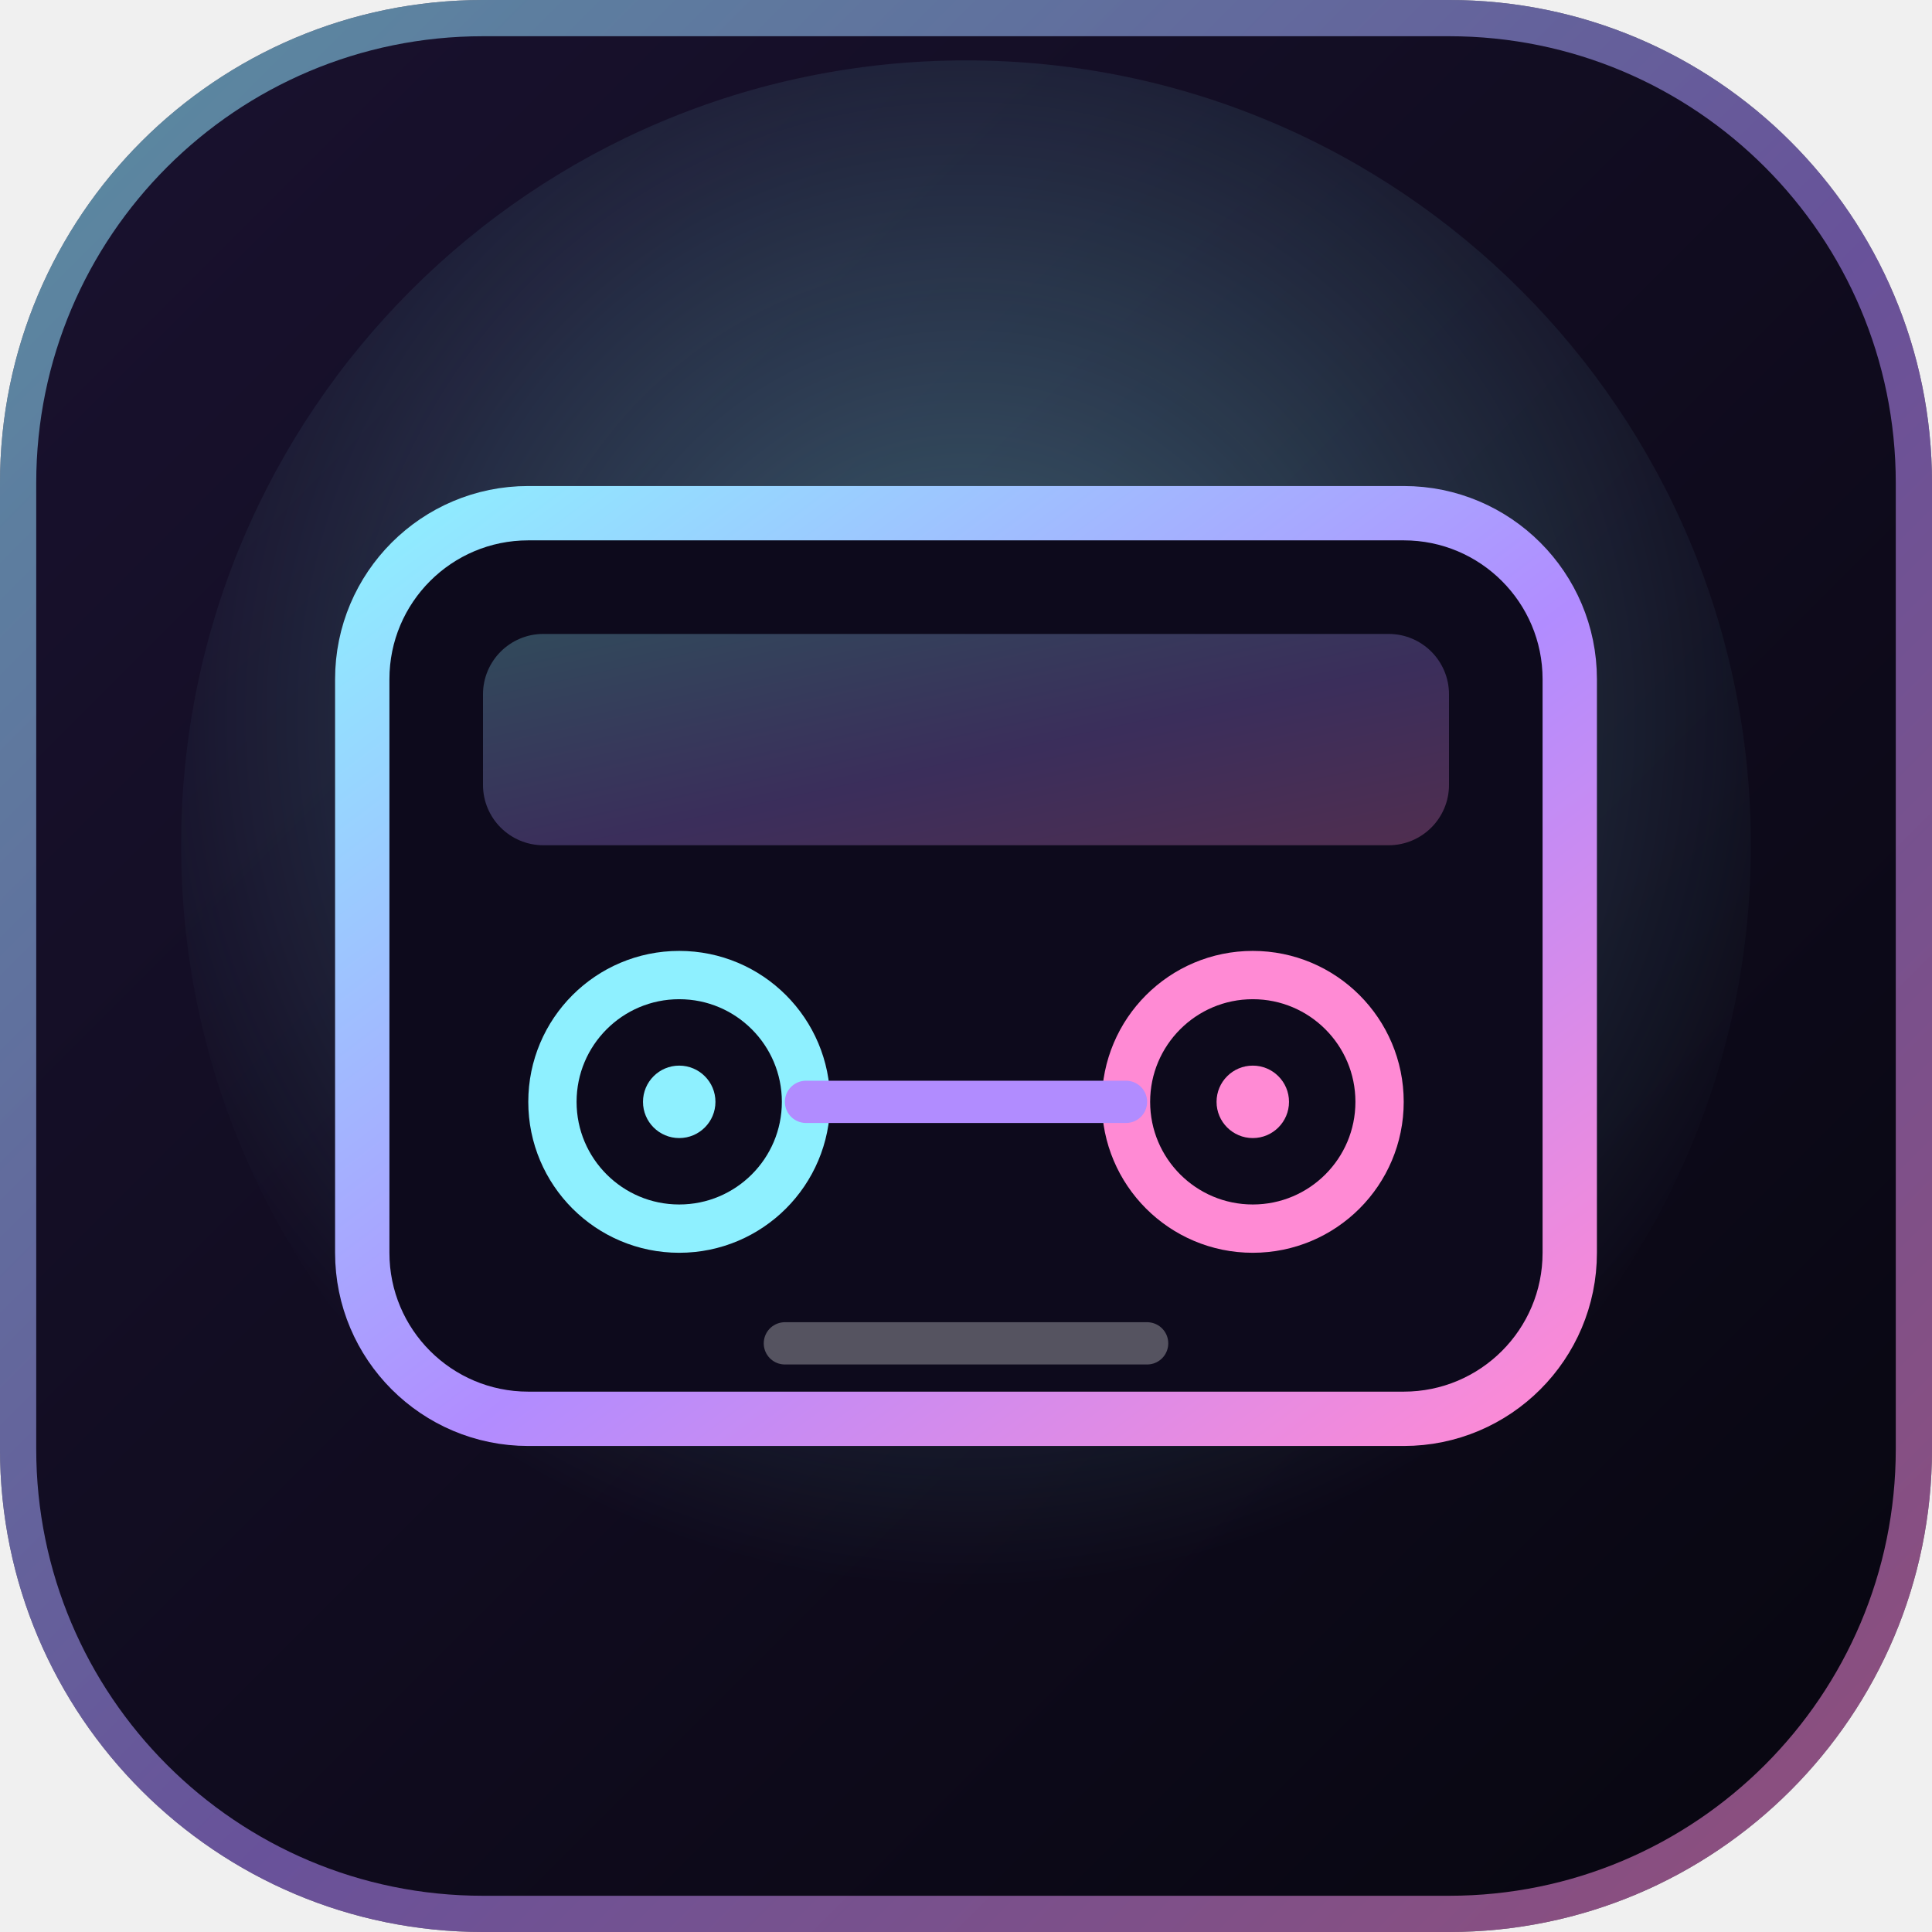
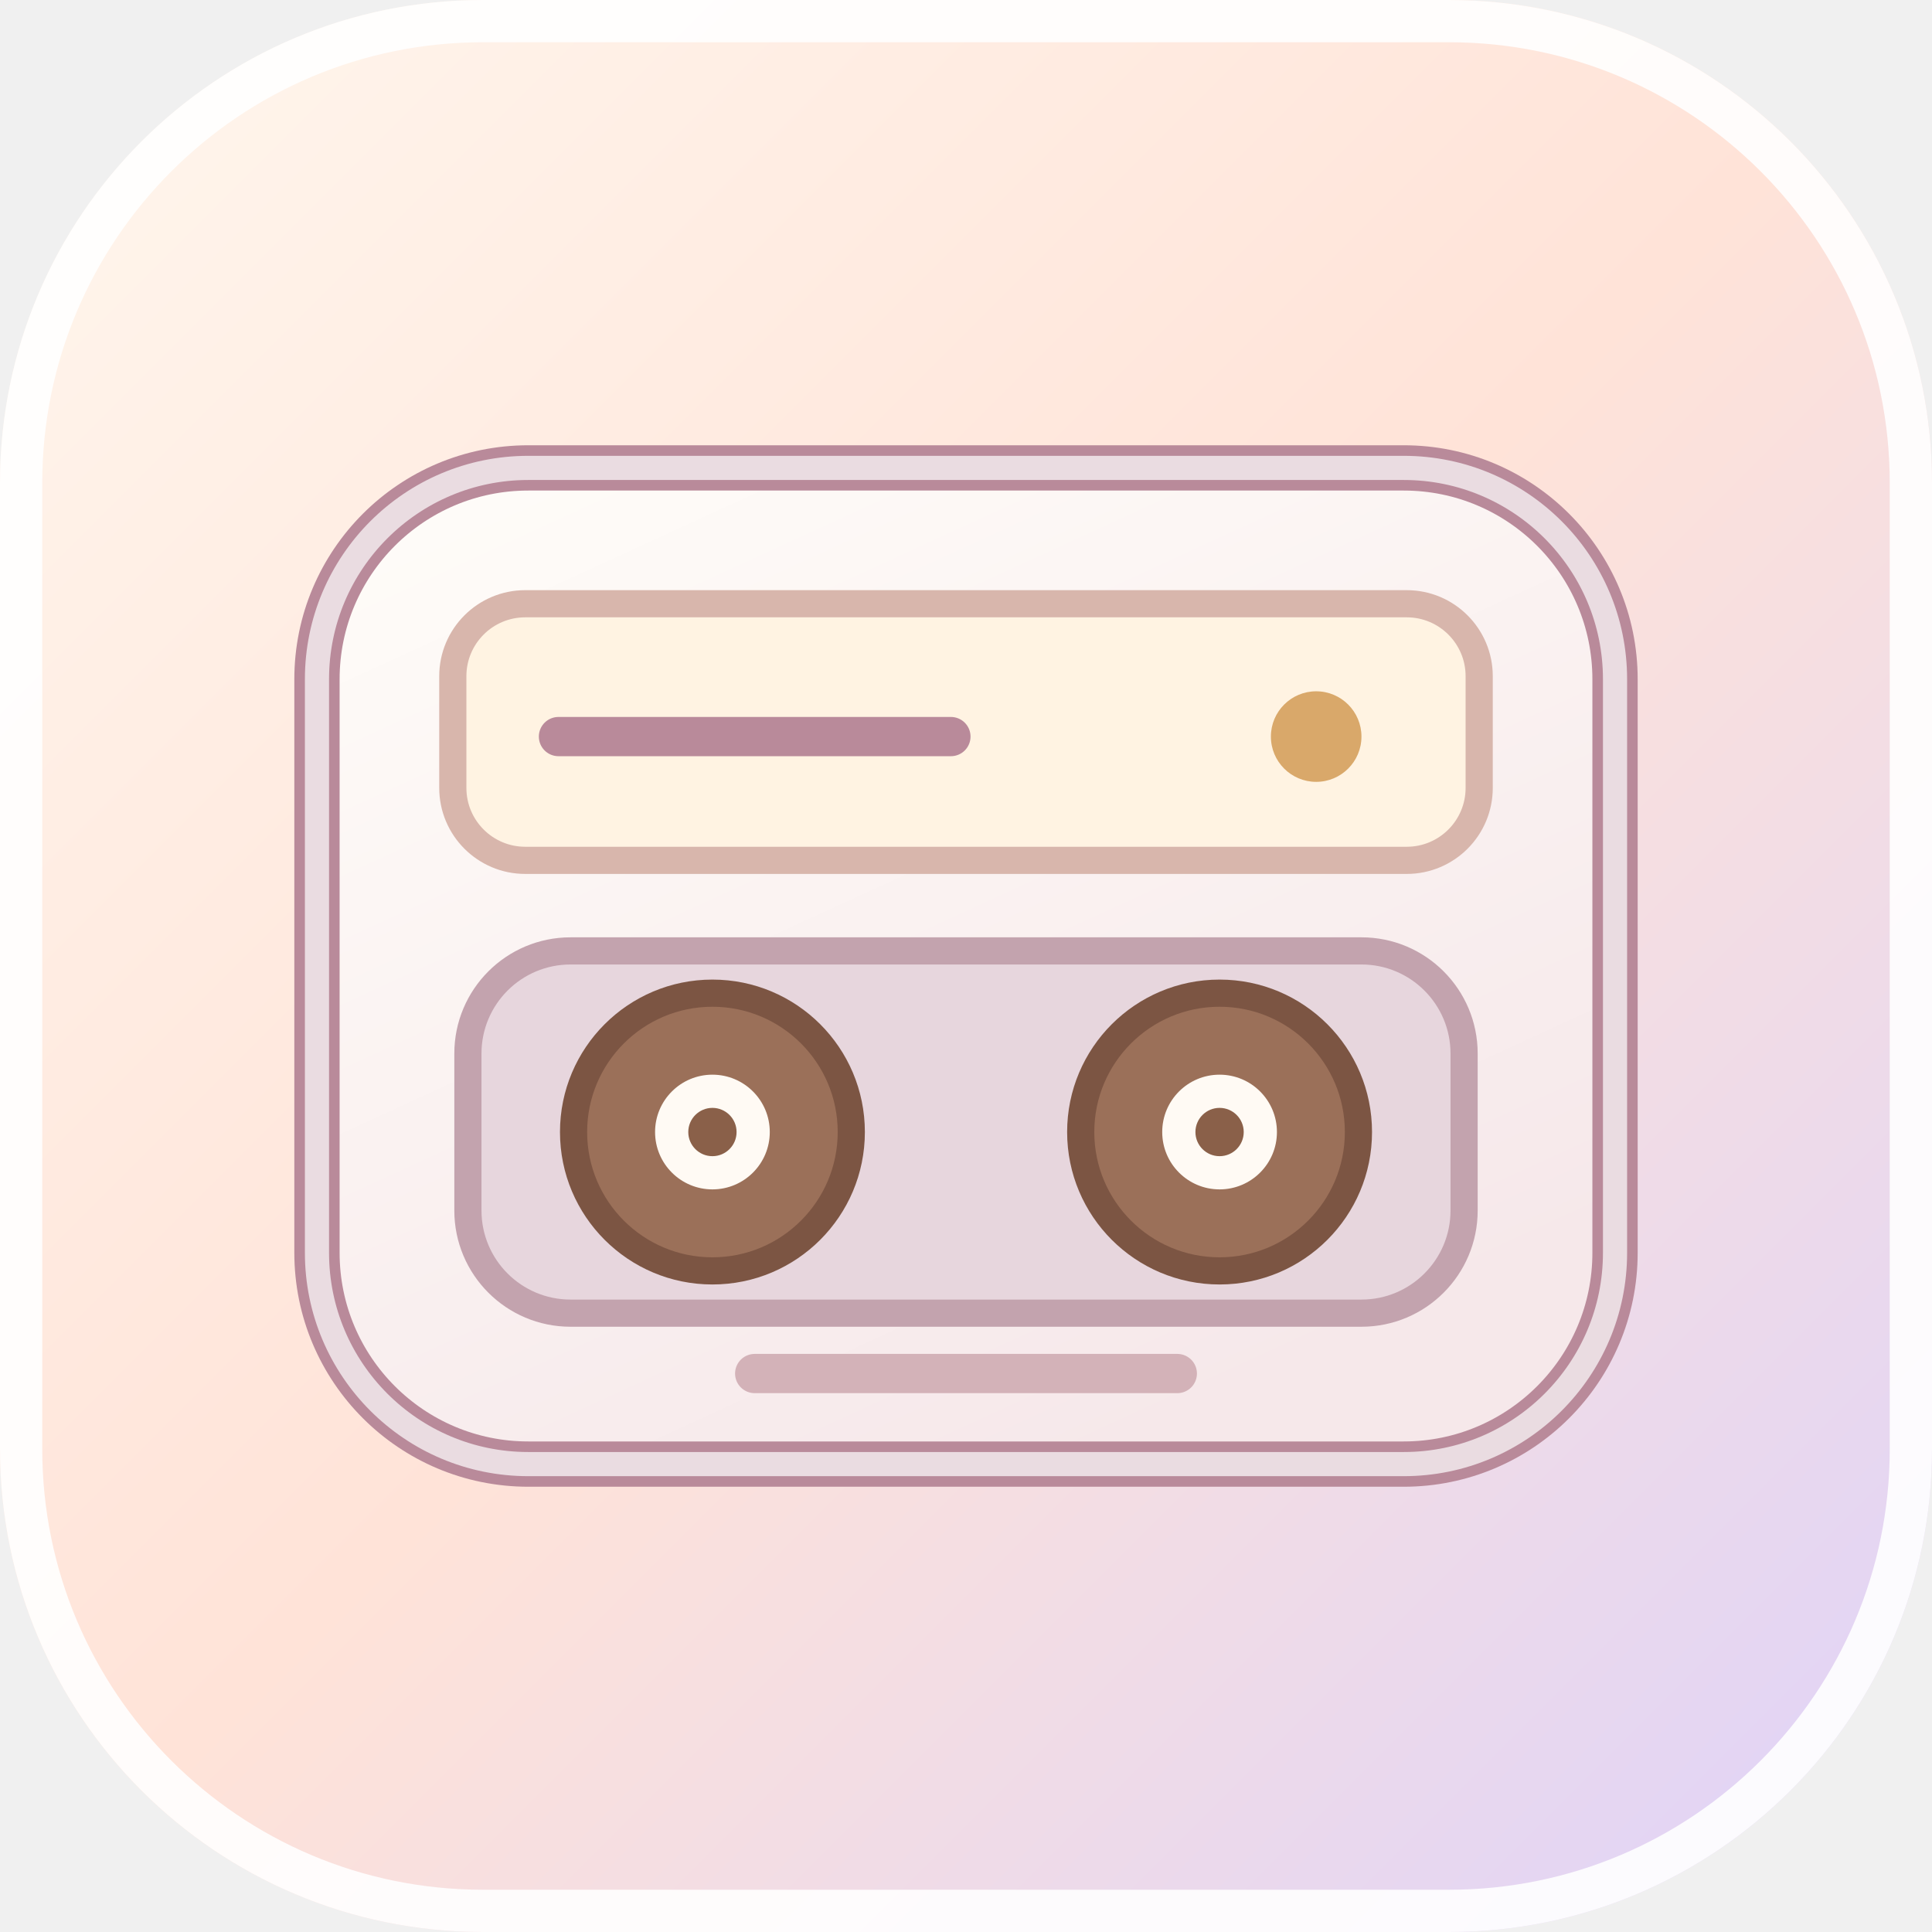
<svg xmlns="http://www.w3.org/2000/svg" viewBox="0 0 64 64" width="64" height="64" role="img" aria-label="M'uzie cassette icon">
  <defs>
    <linearGradient id="bg" x1="0" y1="0" x2="1" y2="1">
-       <stop offset="0" stop-color="#1a1230" />
-       <stop offset="1" stop-color="#07060f" />
+       <stop offset="0" stop-color="#fff7ee" />
+       <stop offset="0.5" stop-color="#ffe3d8" />
+       <stop offset="1" stop-color="#ddd2fa" />
    </linearGradient>
-     <linearGradient id="edge" x1="0" y1="0" x2="1" y2="1">
-       <stop offset="0" stop-color="#8ef0ff" />
-       <stop offset="0.55" stop-color="#b18cff" />
-       <stop offset="1" stop-color="#ff8ad4" />
+     <linearGradient id="shell" x1="0" y1="0" x2="0.6" y2="1">
+       <stop offset="0" stop-color="#fffdf9" />
+       <stop offset="1" stop-color="#f6e8ea" />
    </linearGradient>
-     <radialGradient id="glow" cx="0.5" cy="0.42" r="0.55">
-       <stop offset="0" stop-color="#8ef0ff" stop-opacity="0.35" />
-       <stop offset="1" stop-color="#8ef0ff" stop-opacity="0" />
-     </radialGradient>
+     <linearGradient id="tape" x1="0" y1="0" x2="1" y2="0">
+       <stop offset="0" stop-color="#b9856a" />
+       <stop offset="1" stop-color="#8a6049" />
+     </linearGradient>
  </defs>
  <rect width="64" height="64" rx="16" fill="url(#bg)" />
-   <rect x="0.6" y="0.6" width="62.8" height="62.8" rx="15.4" fill="none" stroke="url(#edge)" stroke-opacity="0.55" stroke-width="1.2" />
-   <circle cx="32" cy="28" r="26" fill="url(#glow)" />
-   <rect x="12" y="17" width="40" height="30" rx="5.5" fill="#0d0a1c" stroke="url(#edge)" stroke-width="1.8" />
-   <rect x="16" y="21" width="32" height="7" rx="2" fill="url(#edge)" fill-opacity="0.28" />
-   <circle cx="22.5" cy="36.5" r="4.2" fill="none" stroke="#8ef0ff" stroke-width="1.6" />
-   <circle cx="41.5" cy="36.5" r="4.2" fill="none" stroke="#ff8ad4" stroke-width="1.6" />
-   <circle cx="22.5" cy="36.5" r="1.2" fill="#8ef0ff" />
-   <circle cx="41.5" cy="36.5" r="1.2" fill="#ff8ad4" />
-   <path d="M26.7 36.5h10.6" stroke="#b18cff" stroke-width="1.4" stroke-linecap="round" />
-   <path d="M26 44.5h12" stroke="#ffffff" stroke-opacity="0.3" stroke-width="1.4" stroke-linecap="round" />
+   <rect x="0.7" y="0.7" width="62.6" height="62.6" rx="15.3" fill="none" stroke="#ffffff" stroke-opacity="0.9" stroke-width="1.4" />
+   <rect x="10.5" y="15.5" width="43" height="33" rx="7" fill="url(#shell)" stroke="#b98a9a" stroke-width="1.5" />
+   <rect x="10.5" y="15.5" width="43" height="33" rx="7" fill="none" stroke="#ffffff" stroke-opacity="0.7" stroke-width="0.8" />
+   <rect x="15" y="20" width="34" height="8.5" rx="2.4" fill="#fff3e2" stroke="#d8b6ac" stroke-width="0.9" />
+   <path d="M18.5 24.4h13" stroke="#b98a9a" stroke-width="1.3" stroke-linecap="round" />
+   <circle cx="43.6" cy="24.4" r="1.5" fill="#d9a86a" />
+   <rect x="15.5" y="31.5" width="33" height="12" rx="3.4" fill="#e7d6dd" stroke="#c3a3ae" stroke-width="0.9" />
+   <path d="M23.6 37.5h16.8" stroke="url(#tape)" stroke-width="2.4" stroke-linecap="round" />
+   <circle cx="23.6" cy="37.5" r="4.6" fill="#9b7059" stroke="#7c5543" stroke-width="0.9" />
+   <circle cx="40.4" cy="37.5" r="4.6" fill="#9b7059" stroke="#7c5543" stroke-width="0.9" />
+   <circle cx="23.6" cy="37.5" r="1.9" fill="#fffaf4" />
+   <circle cx="40.4" cy="37.5" r="1.9" fill="#fffaf4" />
+   <circle cx="23.6" cy="37.5" r="0.8" fill="#8a6049" />
+   <circle cx="40.4" cy="37.5" r="0.8" fill="#8a6049" />
+   <path d="M25 45.5h14" stroke="#d3b2b8" stroke-width="1.3" stroke-linecap="round" />
</svg>
